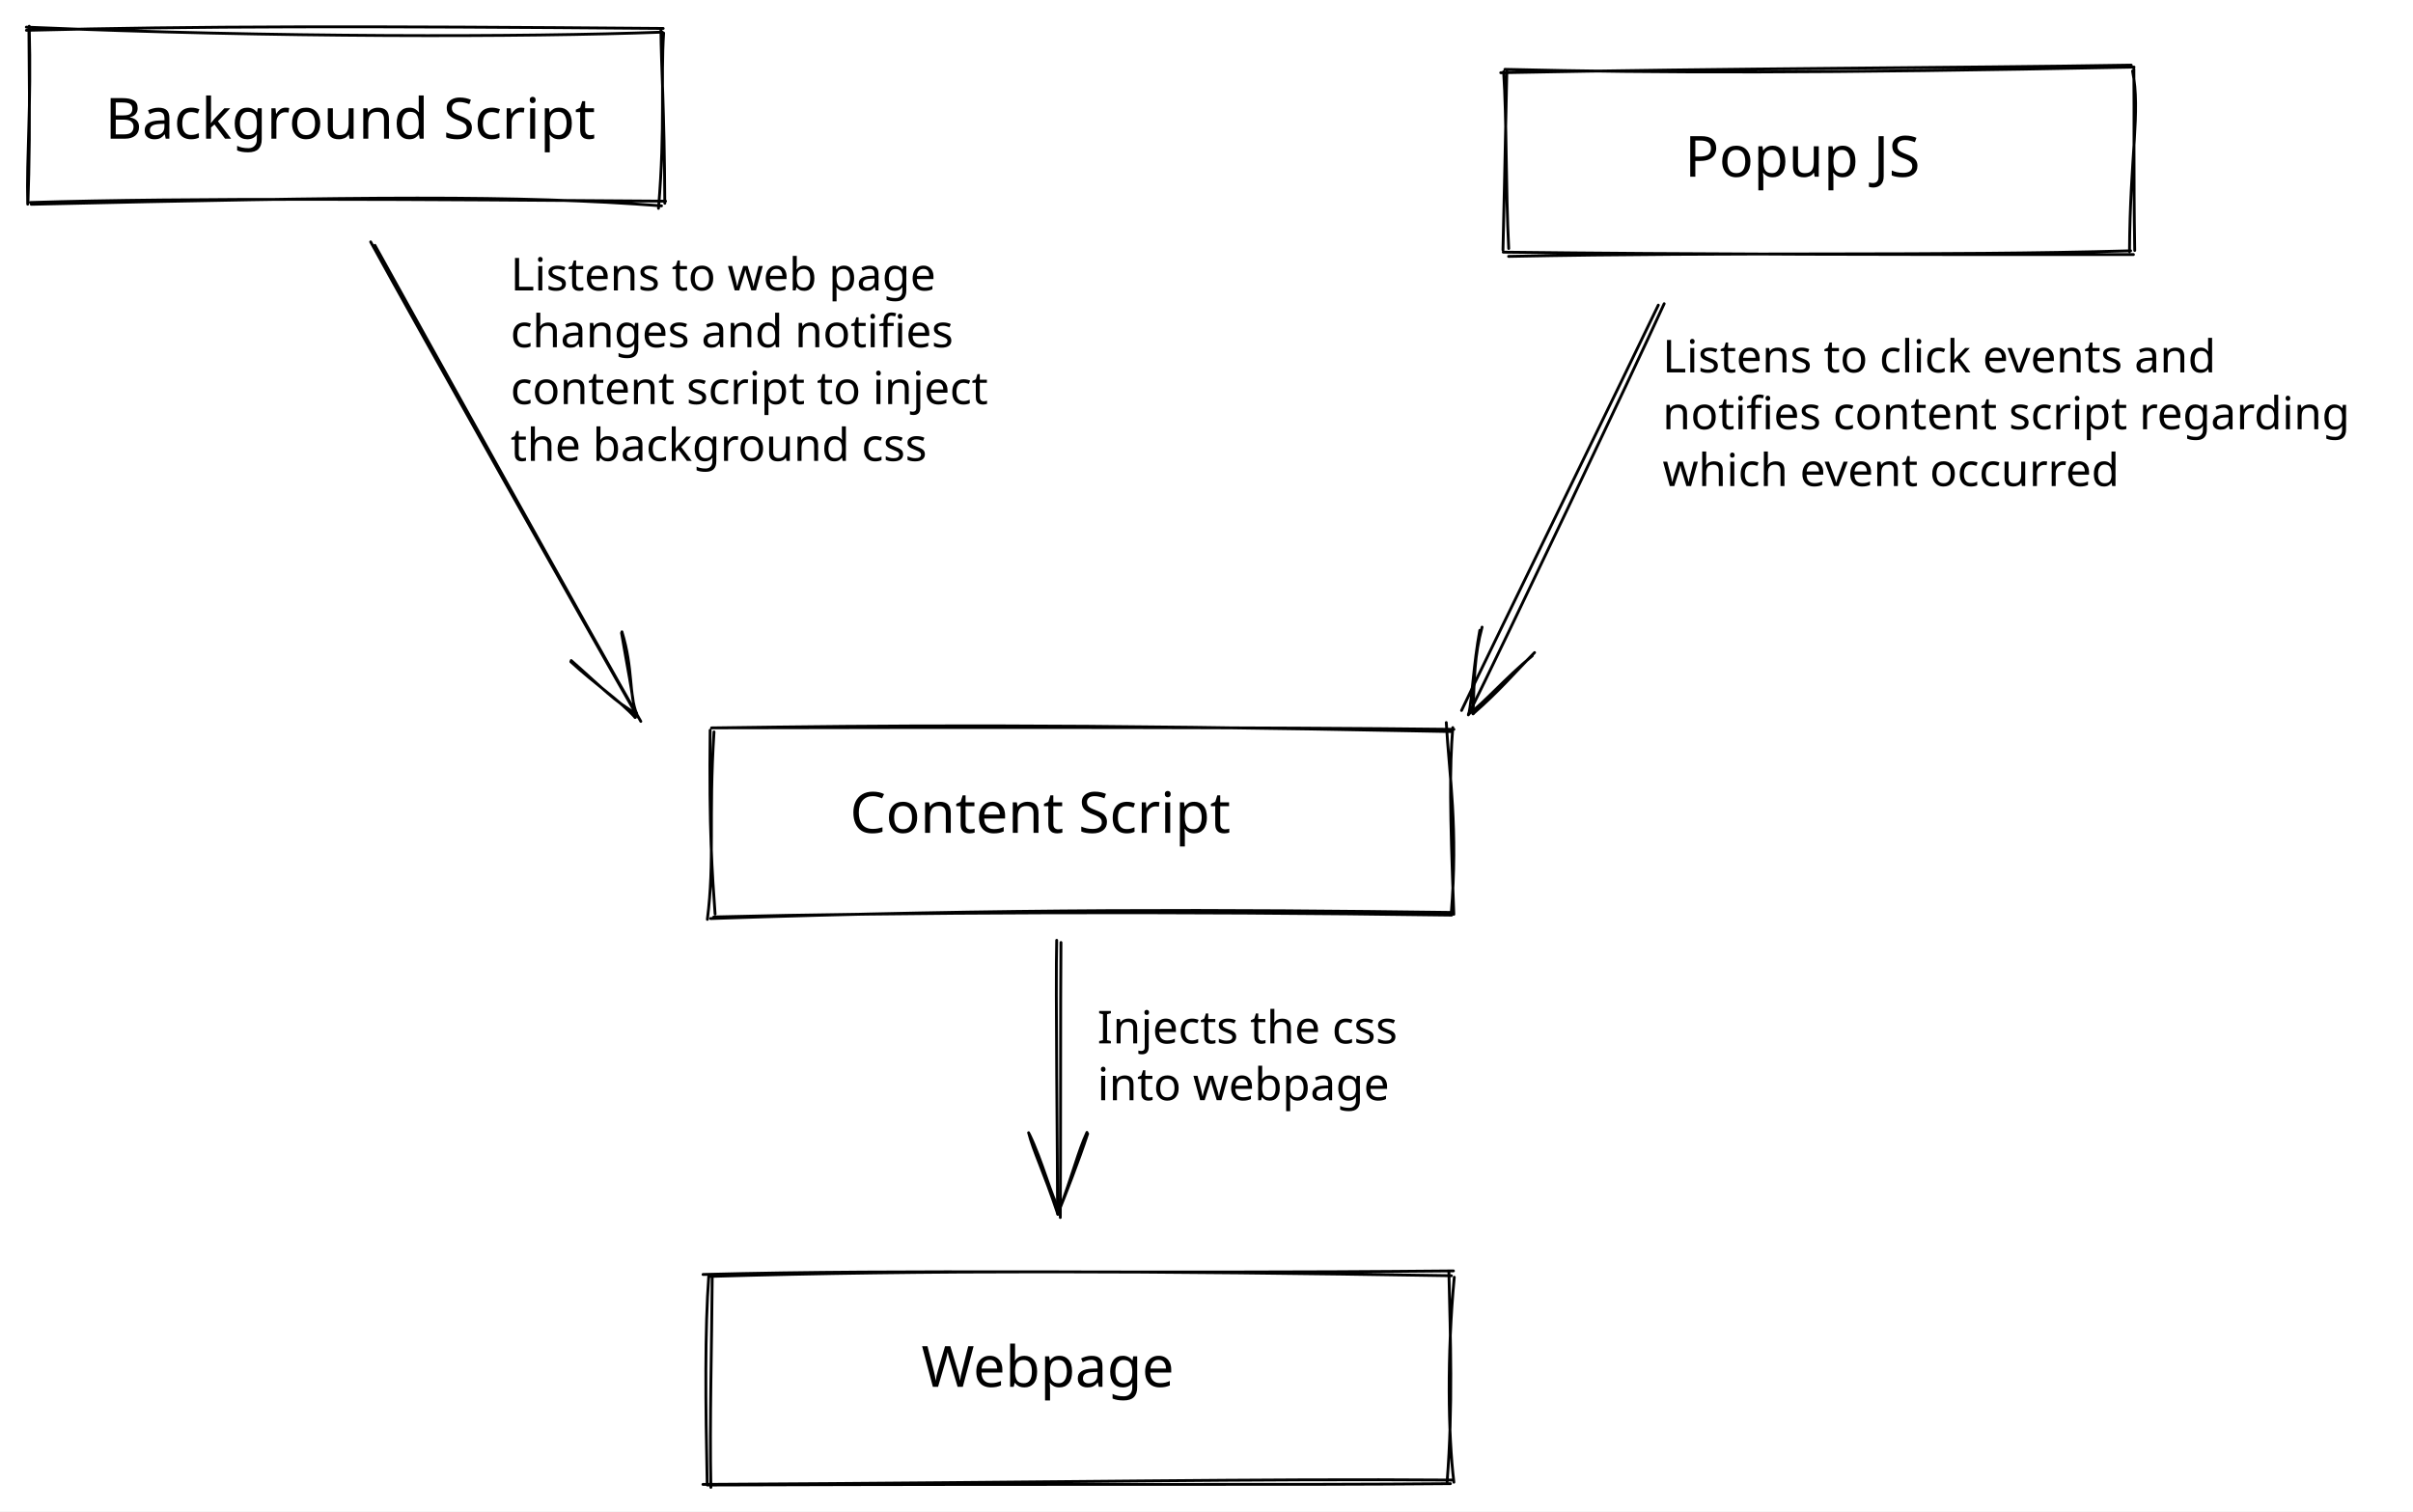
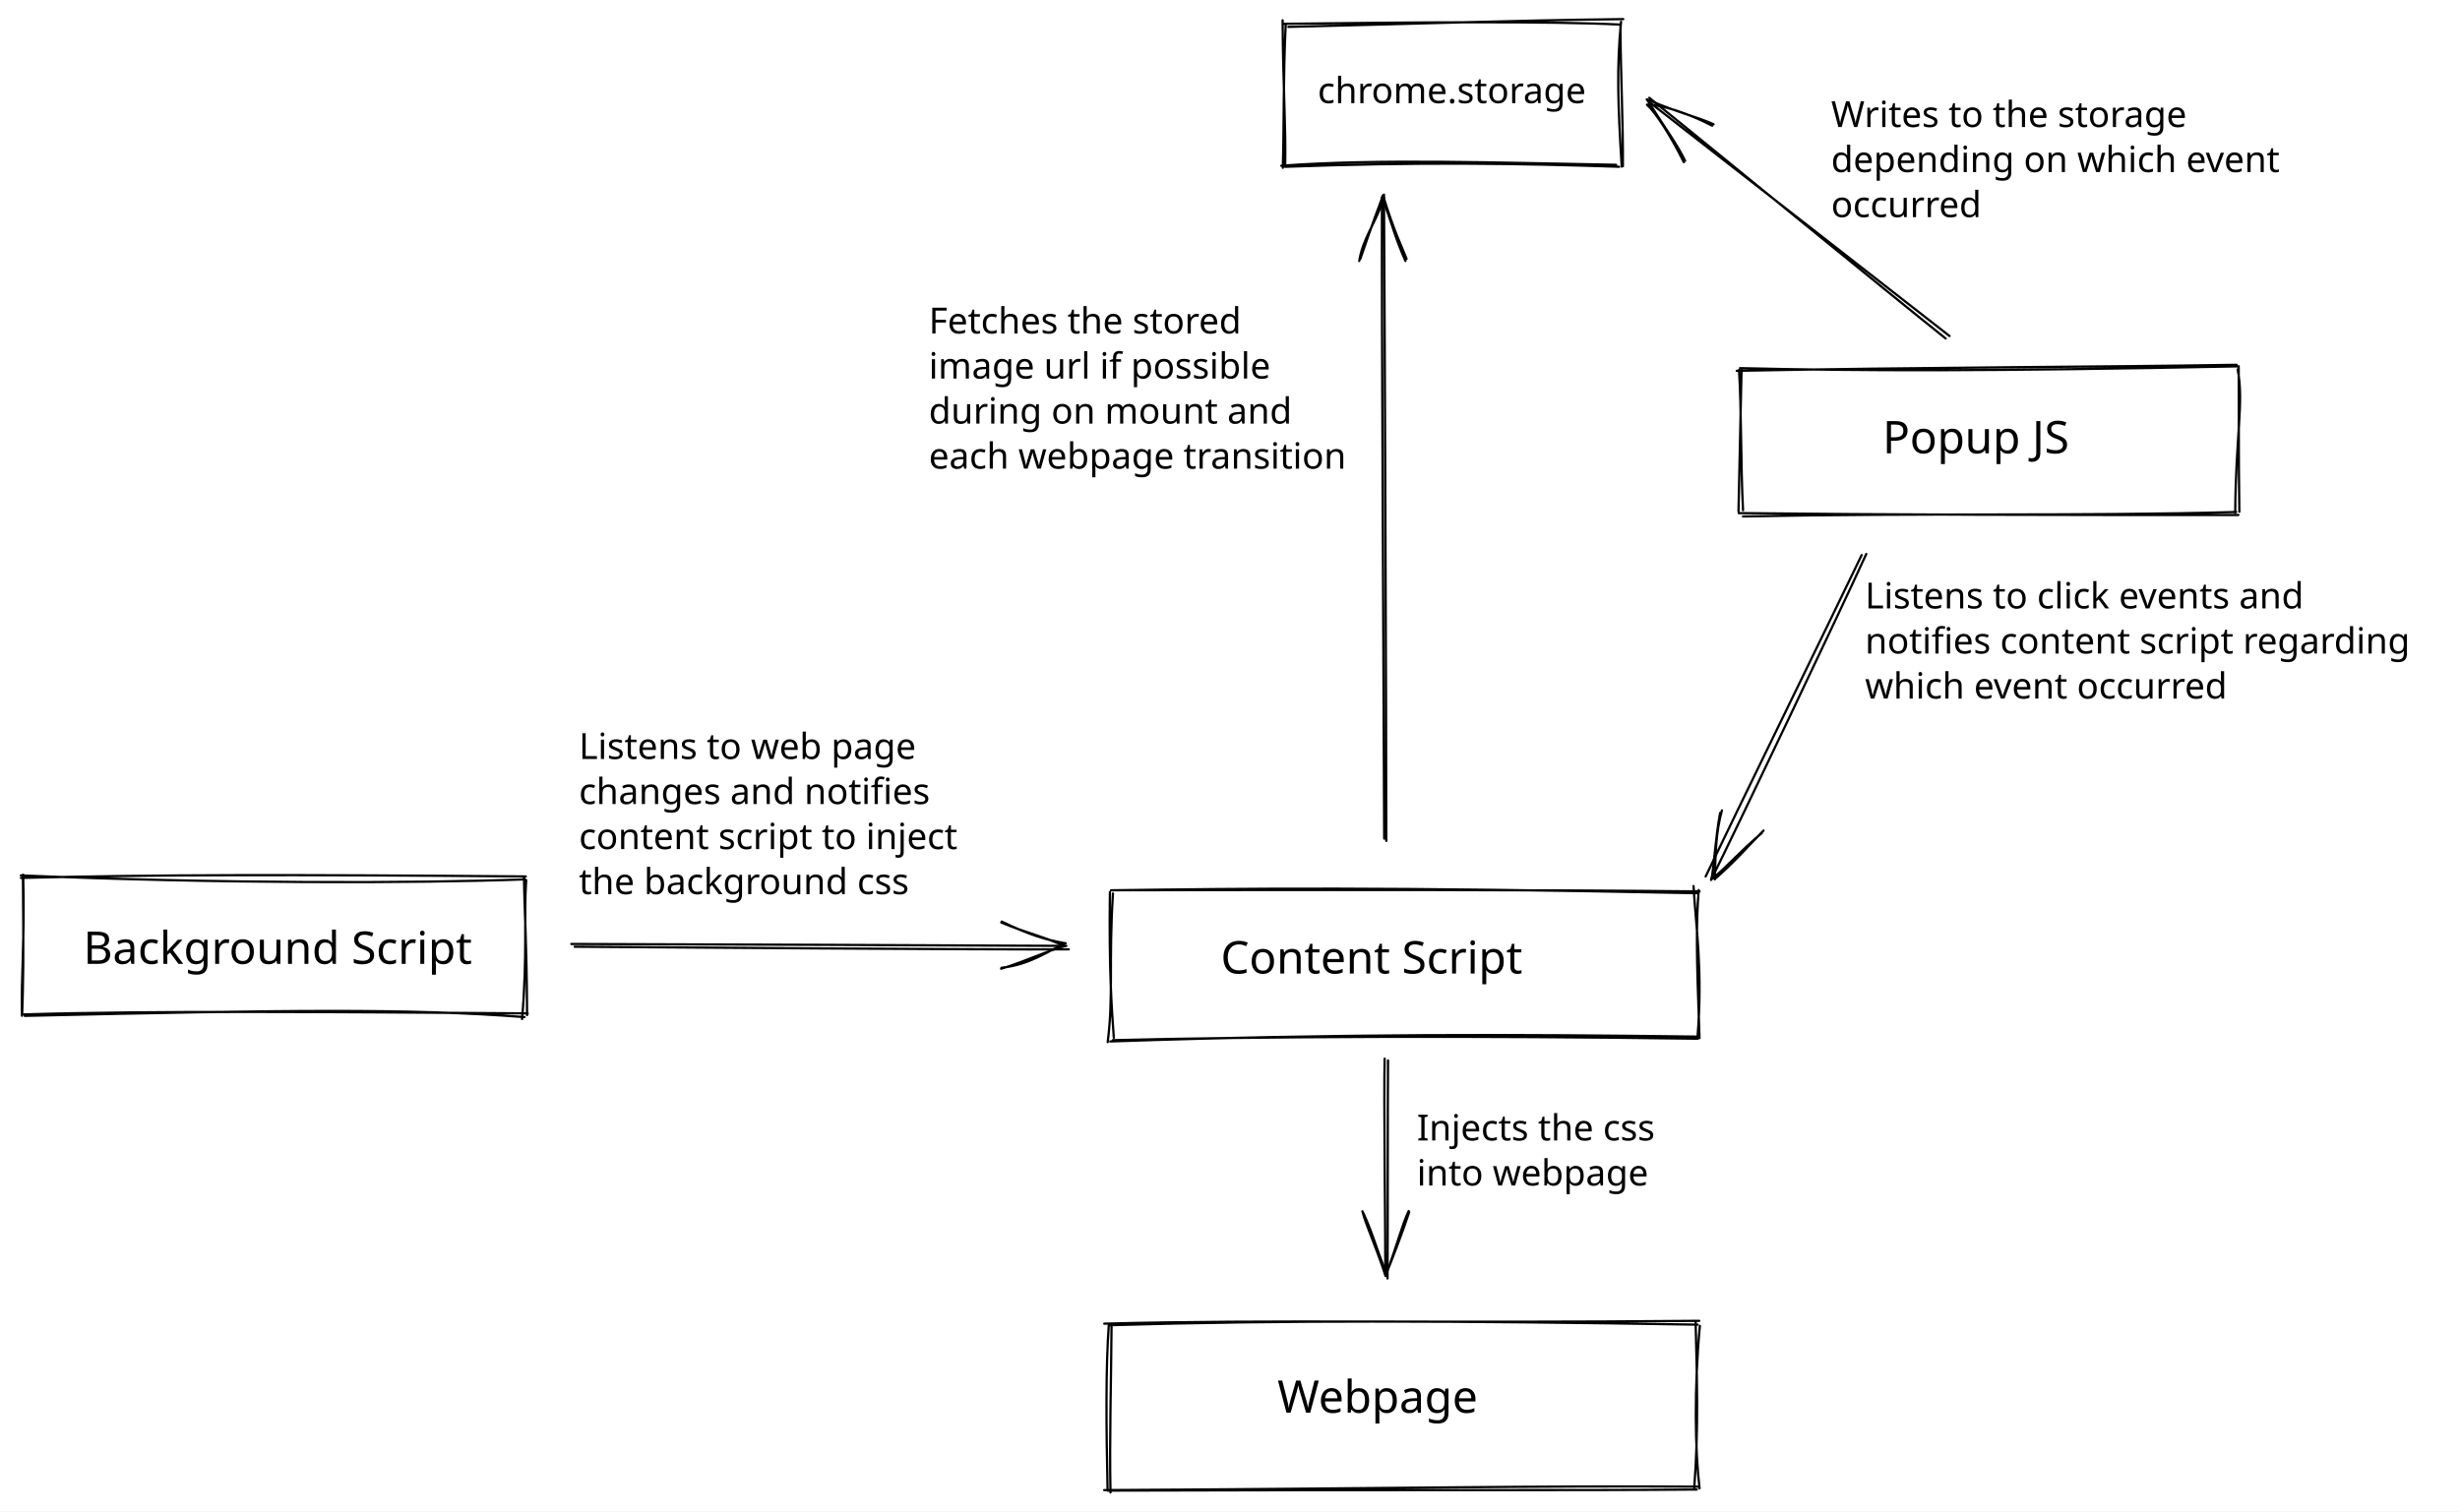
- <svg xmlns="http://www.w3.org/2000/svg" version="1.1" viewBox="0 0 848.901 531.885" width="848.901" height="531.885">
+ <svg xmlns="http://www.w3.org/2000/svg" version="1.1" viewBox="0 0 1091.559 670.877" width="1091.559" height="670.877">
  <defs>
    <style>
      @font-face {
        font-family: "Virgil";
        src: url("https://excalidraw.com/Virgil.woff2");
      }
      @font-face {
        font-family: "Cascadia";
        src: url("https://excalidraw.com/Cascadia.woff2");
      }
    </style>
  </defs>
-   <rect x="0" y="0" width="848.901" height="531.885" fill="#ffffff" />
-   <g stroke-linecap="round" transform="translate(10 10) rotate(0 111.7076 30.71521)">
+   <rect x="0" y="0" width="1091.559" height="670.877" fill="#ffffff" />
+   <g stroke-linecap="round" transform="translate(10 388.9899) rotate(0 111.7076 30.71521)">
    <path d="M-0.73 -0.45 C86.74 3.25, 174.44 3.11, 223.02 1.31 M-0.71 0.67 C58.9 -0.83, 117.44 -0.86, 223.31 0.01 M223.47 1.64 C222.4 17.65, 224.08 34.5, 221.66 63.32 M222.51 0.07 C222.63 14.46, 223.71 27.24, 223.88 61.54 M222.73 62.44 C171.91 58.57, 118.32 59.22, 0.99 61.89 M224.15 60.79 C139.47 60.17, 55.64 59.54, 0.72 61.26 M-0.25 61.85 C-0.7 44.95, 1.07 27.54, 0.28 -0.78 M-0.15 60.79 C0.26 48.88, 0.57 35.71, 0.17 -0.36" stroke="#000000" stroke-width="1" fill="none" />
  </g>
-   <g transform="translate(36.98486 30.80591) rotate(0 88 12.5)">
+   <g transform="translate(36.98486 409.7958) rotate(0 88 12.5)">
    <text x="0" y="18" font-family="Virgil, Segoe UI Emoji" font-size="20px" fill="#000000" text-anchor="start" style="white-space: pre;" direction="ltr">Background Script</text>
  </g>
-   <g stroke-linecap="round" transform="translate(250.611 256.1566) rotate(0 130.0735 33.05884)">
+   <g stroke-linecap="round" transform="translate(493.2681 395.1487) rotate(0 130.0735 33.05884)">
    <path d="M-0.28 0 C60.68 -0.82, 119.89 -1.52, 259.7 1.29 M0.78 -0.02 C98.26 -0.24, 194.78 -0.23, 260.87 0.51 M258.19 -1.88 C259.25 16.91, 262.4 35.14, 259.93 65.51 M260.48 -0.11 C259.32 14.85, 259.46 28.31, 260.85 65.6 M260.65 64.95 C181.39 63.92, 103.4 63.55, -0.63 67.09 M260.07 65.88 C162.74 64.49, 64.86 64.88, 0.51 66.53 M-1.76 67.38 C0.88 46.68, -1.37 32.15, 0.58 1.4 M0.96 65.49 C-0.02 51.67, -1.22 35.72, -0.78 0.81" stroke="#000000" stroke-width="1" fill="none" />
  </g>
-   <g transform="translate(294.4538 275.0773) rotate(0 71.5 12.5)">
+   <g transform="translate(537.111 414.0693) rotate(0 71.5 12.5)">
    <text x="71.5" y="18" font-family="Virgil, Segoe UI Emoji" font-size="20px" fill="#000000" text-anchor="middle" style="white-space: pre;" direction="ltr">Content Script</text>
  </g>
-   <g stroke-linecap="round" transform="translate(529.3109 24.19711) rotate(0 110.8315 32.26192)">
+   <g stroke-linecap="round" transform="translate(771.9681 163.1892) rotate(0 110.8315 32.26192)">
    <path d="M-1.35 1.4 C79.65 -0.21, 160.61 -0.28, 220.46 -1.28 M0.12 0.21 C54.42 1.49, 110.2 1.64, 221.44 -0.59 M220.93 0.78 C223.8 15.15, 220.04 30.55, 219.85 64.36 M221.39 0.07 C221.56 16.99, 221.25 36.26, 221.69 63.94 M220.26 64.06 C152.69 65.97, 81.71 64.41, 1.42 66.03 M221.24 65.38 C143.41 65.45, 63.02 65.29, -0.47 64.54 M1.46 63.25 C0.38 42.28, 0.78 17.53, -0.33 1.02 M-0.56 63.77 C-0.22 49.97, 0.07 35.91, 0.8 0.74" stroke="#000000" stroke-width="1" fill="none" />
  </g>
-   <g transform="translate(592.6895 44.19553) rotate(0 45 12.5)">
+   <g transform="translate(835.3466 183.1876) rotate(0 45 12.5)">
    <text x="0" y="18" font-family="Virgil, Segoe UI Emoji" font-size="20px" fill="#000000" text-anchor="start" style="white-space: pre;" direction="ltr">Popup JS</text>
  </g>
-   <g stroke-linecap="round" transform="translate(248.8083 448.6422) rotate(0 130.6014 36.62149)">
+   <g stroke-linecap="round" transform="translate(491.4655 587.6343) rotate(0 130.6014 36.62149)">
    <path d="M-1.48 -0.14 C72.69 -2.06, 145.01 -0.28, 262.52 -1.4 M0.63 0.55 C77.47 -1.74, 155.51 -1.41, 261.8 0.3 M262.81 0.83 C260.23 28.34, 260.65 56.12, 262.67 72.97 M260.92 -0.92 C261.46 22.71, 262.35 46.22, 260.3 72.75 M261.97 72.21 C194.26 71.69, 124.07 73.05, -1.51 73.74 M261.46 73.48 C203.16 74, 144.29 73.48, 0.01 73.96 M1.28 74.78 C0.81 50.34, 1.58 26.87, 1.76 0.21 M-0.01 73.79 C-0.62 45.27, -0.85 19.08, 0.54 0.43" stroke="#000000" stroke-width="1" fill="none" />
  </g>
-   <g transform="translate(328.6099 470.0369) rotate(0 40 12.5)">
+   <g transform="translate(571.267 609.0289) rotate(0 40 12.5)">
    <text x="40" y="18" font-family="Virgil, Segoe UI Emoji" font-size="20px" fill="#000000" text-anchor="middle" style="white-space: pre;" direction="ltr">Webpage</text>
  </g>
  <g stroke-linecap="round">
-     <g transform="translate(131.984 86.68952) rotate(0 45.94351 82.80154)">
-       <path d="M-0.08 -0.35 C15.37 27.66, 77.65 139.6, 93.46 167.18 M-1.58 -1.57 C13.62 26.2, 76.36 137.71, 92.39 165.63" stroke="#000000" stroke-width="1" fill="none" />
+     <g transform="translate(255.0916 420.5476) rotate(0 108.7913 -0.3673041)">
+       <path d="M-0.08 -0.35 C36.32 -0.06, 182.4 0.98, 219.16 0.83 M-1.58 -1.57 C34.57 -1.52, 181.11 -0.91, 218.08 -0.72" stroke="#000000" stroke-width="1" fill="none" />
    </g>
-     <g transform="translate(131.984 86.68952) rotate(0 45.94351 82.80154)">
-       <path d="M68.97 145.76 C79.6 155.1, 84.53 160.48, 92 164.48 M68.83 146.18 C77.28 153.96, 85.84 159.68, 91.47 165.79" stroke="#000000" stroke-width="1" fill="none" />
+     <g transform="translate(255.0916 420.5476) rotate(0 108.7913 -0.3673041)">
+       <path d="M189.27 9 C202.09 7.5, 209 2.03, 217.69 -1.87 M189.12 9.42 C199.51 6.36, 210.05 1.23, 217.17 -0.56" stroke="#000000" stroke-width="1" fill="none" />
    </g>
-     <g transform="translate(131.984 86.68952) rotate(0 45.94351 82.80154)">
-       <path d="M86.82 135.64 C90.83 148.67, 89.21 157.77, 92 164.48 M86.68 136.06 C88.6 147.55, 90.62 156.98, 91.47 165.79" stroke="#000000" stroke-width="1" fill="none" />
+     <g transform="translate(255.0916 420.5476) rotate(0 108.7913 -0.3673041)">
+       <path d="M189.36 -11.52 C202 -5.5, 208.87 -3.44, 217.69 -1.87 M189.21 -11.1 C199.6 -6.64, 210.11 -4.25, 217.17 -0.56" stroke="#000000" stroke-width="1" fill="none" />
    </g>
  </g>
-   <g transform="translate(179.6317 88.20715) rotate(0 97.5 40)">
+   <g transform="translate(256.8867 322.8659) rotate(0 97.5 40)">
    <text x="0" y="14" font-family="Virgil, Segoe UI Emoji" font-size="16px" fill="#000000" text-anchor="start" style="white-space: pre;" direction="ltr">Listens to web page </text>
    <text x="0" y="34" font-family="Virgil, Segoe UI Emoji" font-size="16px" fill="#000000" text-anchor="start" style="white-space: pre;" direction="ltr">changes and notifies </text>
    <text x="0" y="54" font-family="Virgil, Segoe UI Emoji" font-size="16px" fill="#000000" text-anchor="start" style="white-space: pre;" direction="ltr">content script to inject </text>
    <text x="0" y="74" font-family="Virgil, Segoe UI Emoji" font-size="16px" fill="#000000" text-anchor="start" style="white-space: pre;" direction="ltr">the background css</text>
  </g>
  <g stroke-linecap="round">
-     <g transform="translate(583.6593 106.3121) rotate(0 -33.83978 72.91723)">
+     <g transform="translate(826.3165 245.3041) rotate(0 -33.83978 72.91723)">
      <path d="M-0.26 1.06 C-11.76 25.12, -58.15 119.87, -69.48 143.71 M1.8 0.57 C-9.26 24.89, -55.35 121.69, -67.09 145.26" stroke="#000000" stroke-width="1" fill="none" />
    </g>
-     <g transform="translate(583.6593 106.3121) rotate(0 -33.83978 72.91723)">
+     <g transform="translate(826.3165 245.3041) rotate(0 -33.83978 72.91723)">
      <path d="M-62.26 114.38 C-64.93 124.19, -65.02 132.41, -65.44 144.88 M-63.06 115.51 C-65.19 126.87, -65.79 139.61, -66.9 144.86" stroke="#000000" stroke-width="1" fill="none" />
    </g>
-     <g transform="translate(583.6593 106.3121) rotate(0 -33.83978 72.91723)">
+     <g transform="translate(826.3165 245.3041) rotate(0 -33.83978 72.91723)">
      <path d="M-43.79 123.33 C-51.19 130.78, -56.05 136.7, -65.44 144.88 M-44.59 124.46 C-54.1 132.35, -62.02 141.53, -66.9 144.86" stroke="#000000" stroke-width="1" fill="none" />
    </g>
  </g>
-   <g transform="translate(584.9014 117.0571) rotate(0 127 30)">
+   <g transform="translate(827.5585 256.0492) rotate(0 127 30)">
    <text x="0" y="14" font-family="Virgil, Segoe UI Emoji" font-size="16px" fill="#000000" text-anchor="start" style="white-space: pre;" direction="ltr">Listens to click events and</text>
    <text x="0" y="34" font-family="Virgil, Segoe UI Emoji" font-size="16px" fill="#000000" text-anchor="start" style="white-space: pre;" direction="ltr">notifies content script regarding</text>
    <text x="0" y="54" font-family="Virgil, Segoe UI Emoji" font-size="16px" fill="#000000" text-anchor="start" style="white-space: pre;" direction="ltr">which event occurred </text>
  </g>
  <g stroke-linecap="round">
-     <g transform="translate(377.7266 331.6836) rotate(354.5446 -5.03585 47.96257)">
+     <g transform="translate(620.3838 470.6757) rotate(354.5446 -5.03585 47.96257)">
      <path d="M0.08 0.26 C-1.65 16.37, -7.67 80.63, -9.35 96.58 M-1.34 -0.65 C-3.28 15.13, -8.55 78.52, -10.15 94.84" stroke="#000000" stroke-width="1" fill="none" />
    </g>
-     <g transform="translate(377.7266 331.6836) rotate(354.5446 -5.03585 47.96257)">
+     <g transform="translate(620.3838 470.6757) rotate(354.5446 -5.03585 47.96257)">
      <path d="M-17.41 66.31 C-13.67 76.37, -11.81 88.88, -9.43 93.88 M-17.61 65.81 C-16.54 72.63, -13.7 79.63, -10.1 95.36" stroke="#000000" stroke-width="1" fill="none" />
    </g>
-     <g transform="translate(377.7266 331.6836) rotate(354.5446 -5.03585 47.96257)">
+     <g transform="translate(620.3838 470.6757) rotate(354.5446 -5.03585 47.96257)">
      <path d="M3.03 68.16 C-1.07 77.52, -7.05 89.33, -9.43 93.88 M2.83 67.66 C-0.97 74.15, -3.01 80.7, -10.1 95.36" stroke="#000000" stroke-width="1" fill="none" />
    </g>
  </g>
-   <g transform="translate(386.0419 353.1868) rotate(0 61.5 20)">
+   <g transform="translate(628.699 492.1789) rotate(0 61.5 20)">
    <text x="0" y="14" font-family="Virgil, Segoe UI Emoji" font-size="16px" fill="#000000" text-anchor="start" style="white-space: pre;" direction="ltr">Injects the css</text>
    <text x="0" y="34" font-family="Virgil, Segoe UI Emoji" font-size="16px" fill="#000000" text-anchor="start" style="white-space: pre;" direction="ltr">into webpage</text>
  </g>
+   <g stroke-linecap="round" transform="translate(569.7358 10) rotate(0 74.48602 31.77313)">
+     <path d="M1.95 1.93 C52.12 0.78, 98.99 -0.93, 150.54 -1.52 M-0.03 0.57 C59.49 -0.15, 118.1 -0.64, 149.3 0.91 M149.29 1.67 C149.36 22.25, 150.52 44, 150.38 63.79 M149.56 -0.33 C147.56 19.6, 148.17 37.04, 149.86 63.94 M147.38 63.15 C95.51 62.24, 41.99 60.37, -1.2 63.56 M148.71 64.02 C104.04 62.52, 59.31 61.86, 0.48 64.03 M0.53 63.17 C0.86 45.38, -0.42 29.51, -0.61 -1 M-0.51 64.48 C0.07 43.05, -0.38 24.43, 0.77 0.66" stroke="#000000" stroke-width="1" fill="none" />
+   </g>
+   <g transform="translate(586.2218 31.77313) rotate(0 58 10)">
+     <text x="58" y="14" font-family="Virgil, Segoe UI Emoji" font-size="16px" fill="#000000" text-anchor="middle" style="white-space: pre;" direction="ltr">chrome.storage</text>
+   </g>
+   <g stroke-linecap="round">
+     <g transform="translate(614.1223 373.1361) rotate(0 0.02786795 -143.3275)">
+       <path d="M1.01 0.09 C1.02 -47.58, 0.31 -239.12, -0.02 -286.75 M0.08 -0.91 C-0.06 -48.39, -1.15 -238.42, -0.92 -285.64" stroke="#000000" stroke-width="1" fill="none" />
+     </g>
+     <g transform="translate(614.1223 373.1361) rotate(0 0.02786795 -143.3275)">
+       <path d="M9.52 -257.31 C5.13 -267.14, 3.89 -272.54, -0.3 -284.31 M10 -258.26 C7.6 -264.39, 4.65 -269.96, -0.44 -286.38" stroke="#000000" stroke-width="1" fill="none" />
+     </g>
+     <g transform="translate(614.1223 373.1361) rotate(0 0.02786795 -143.3275)">
+       <path d="M-11 -257.29 C-9.34 -267.29, -4.52 -272.71, -0.3 -284.31 M-10.52 -258.23 C-8.28 -264.49, -6.58 -270.06, -0.44 -286.38" stroke="#000000" stroke-width="1" fill="none" />
+     </g>
+   </g>
+   <g stroke-linecap="round">
+     <g transform="translate(864.3026 150.3562) rotate(0 -66.08527 -53.53089)">
+       <path d="M-0.95 -0.11 C-23.22 -17.82, -110.38 -89.11, -132.47 -106.95 M0.75 -1.22 C-21.69 -18.66, -110.4 -87.94, -132.92 -105.4" stroke="#000000" stroke-width="1" fill="none" />
+     </g>
+     <g transform="translate(864.3026 150.3562) rotate(0 -66.08527 -53.53089)">
+       <path d="M-104.56 -94.58 C-115.53 -100.22, -127.13 -103.97, -133.43 -103.83 M-103.97 -95.21 C-111.17 -98.49, -118.89 -100.04, -133.53 -106.24" stroke="#000000" stroke-width="1" fill="none" />
+     </g>
+     <g transform="translate(864.3026 150.3562) rotate(0 -66.08527 -53.53089)">
+       <path d="M-117.17 -78.39 C-123.07 -90.32, -129.7 -100.44, -133.43 -103.83 M-116.57 -79.01 C-120.34 -86.62, -124.74 -92.44, -133.53 -106.24" stroke="#000000" stroke-width="1" fill="none" />
+     </g>
+   </g>
+   <g transform="translate(412.1313 134.0048) rotate(0 94 40)">
+     <text x="0" y="14" font-family="Virgil, Segoe UI Emoji" font-size="16px" fill="#000000" text-anchor="start" style="white-space: pre;" direction="ltr">Fetches the stored</text>
+     <text x="0" y="34" font-family="Virgil, Segoe UI Emoji" font-size="16px" fill="#000000" text-anchor="start" style="white-space: pre;" direction="ltr">image url if possible</text>
+     <text x="0" y="54" font-family="Virgil, Segoe UI Emoji" font-size="16px" fill="#000000" text-anchor="start" style="white-space: pre;" direction="ltr">during on mount and </text>
+     <text x="0" y="74" font-family="Virgil, Segoe UI Emoji" font-size="16px" fill="#000000" text-anchor="start" style="white-space: pre;" direction="ltr">each webpage transition</text>
+   </g>
+   <g transform="translate(812.5085 42.3744) rotate(0 99 30)">
+     <text x="0" y="14" font-family="Virgil, Segoe UI Emoji" font-size="16px" fill="#000000" text-anchor="start" style="white-space: pre;" direction="ltr">Writes to the storage </text>
+     <text x="0" y="34" font-family="Virgil, Segoe UI Emoji" font-size="16px" fill="#000000" text-anchor="start" style="white-space: pre;" direction="ltr">depending on which event </text>
+     <text x="0" y="54" font-family="Virgil, Segoe UI Emoji" font-size="16px" fill="#000000" text-anchor="start" style="white-space: pre;" direction="ltr">occurred</text>
+   </g>
</svg>
